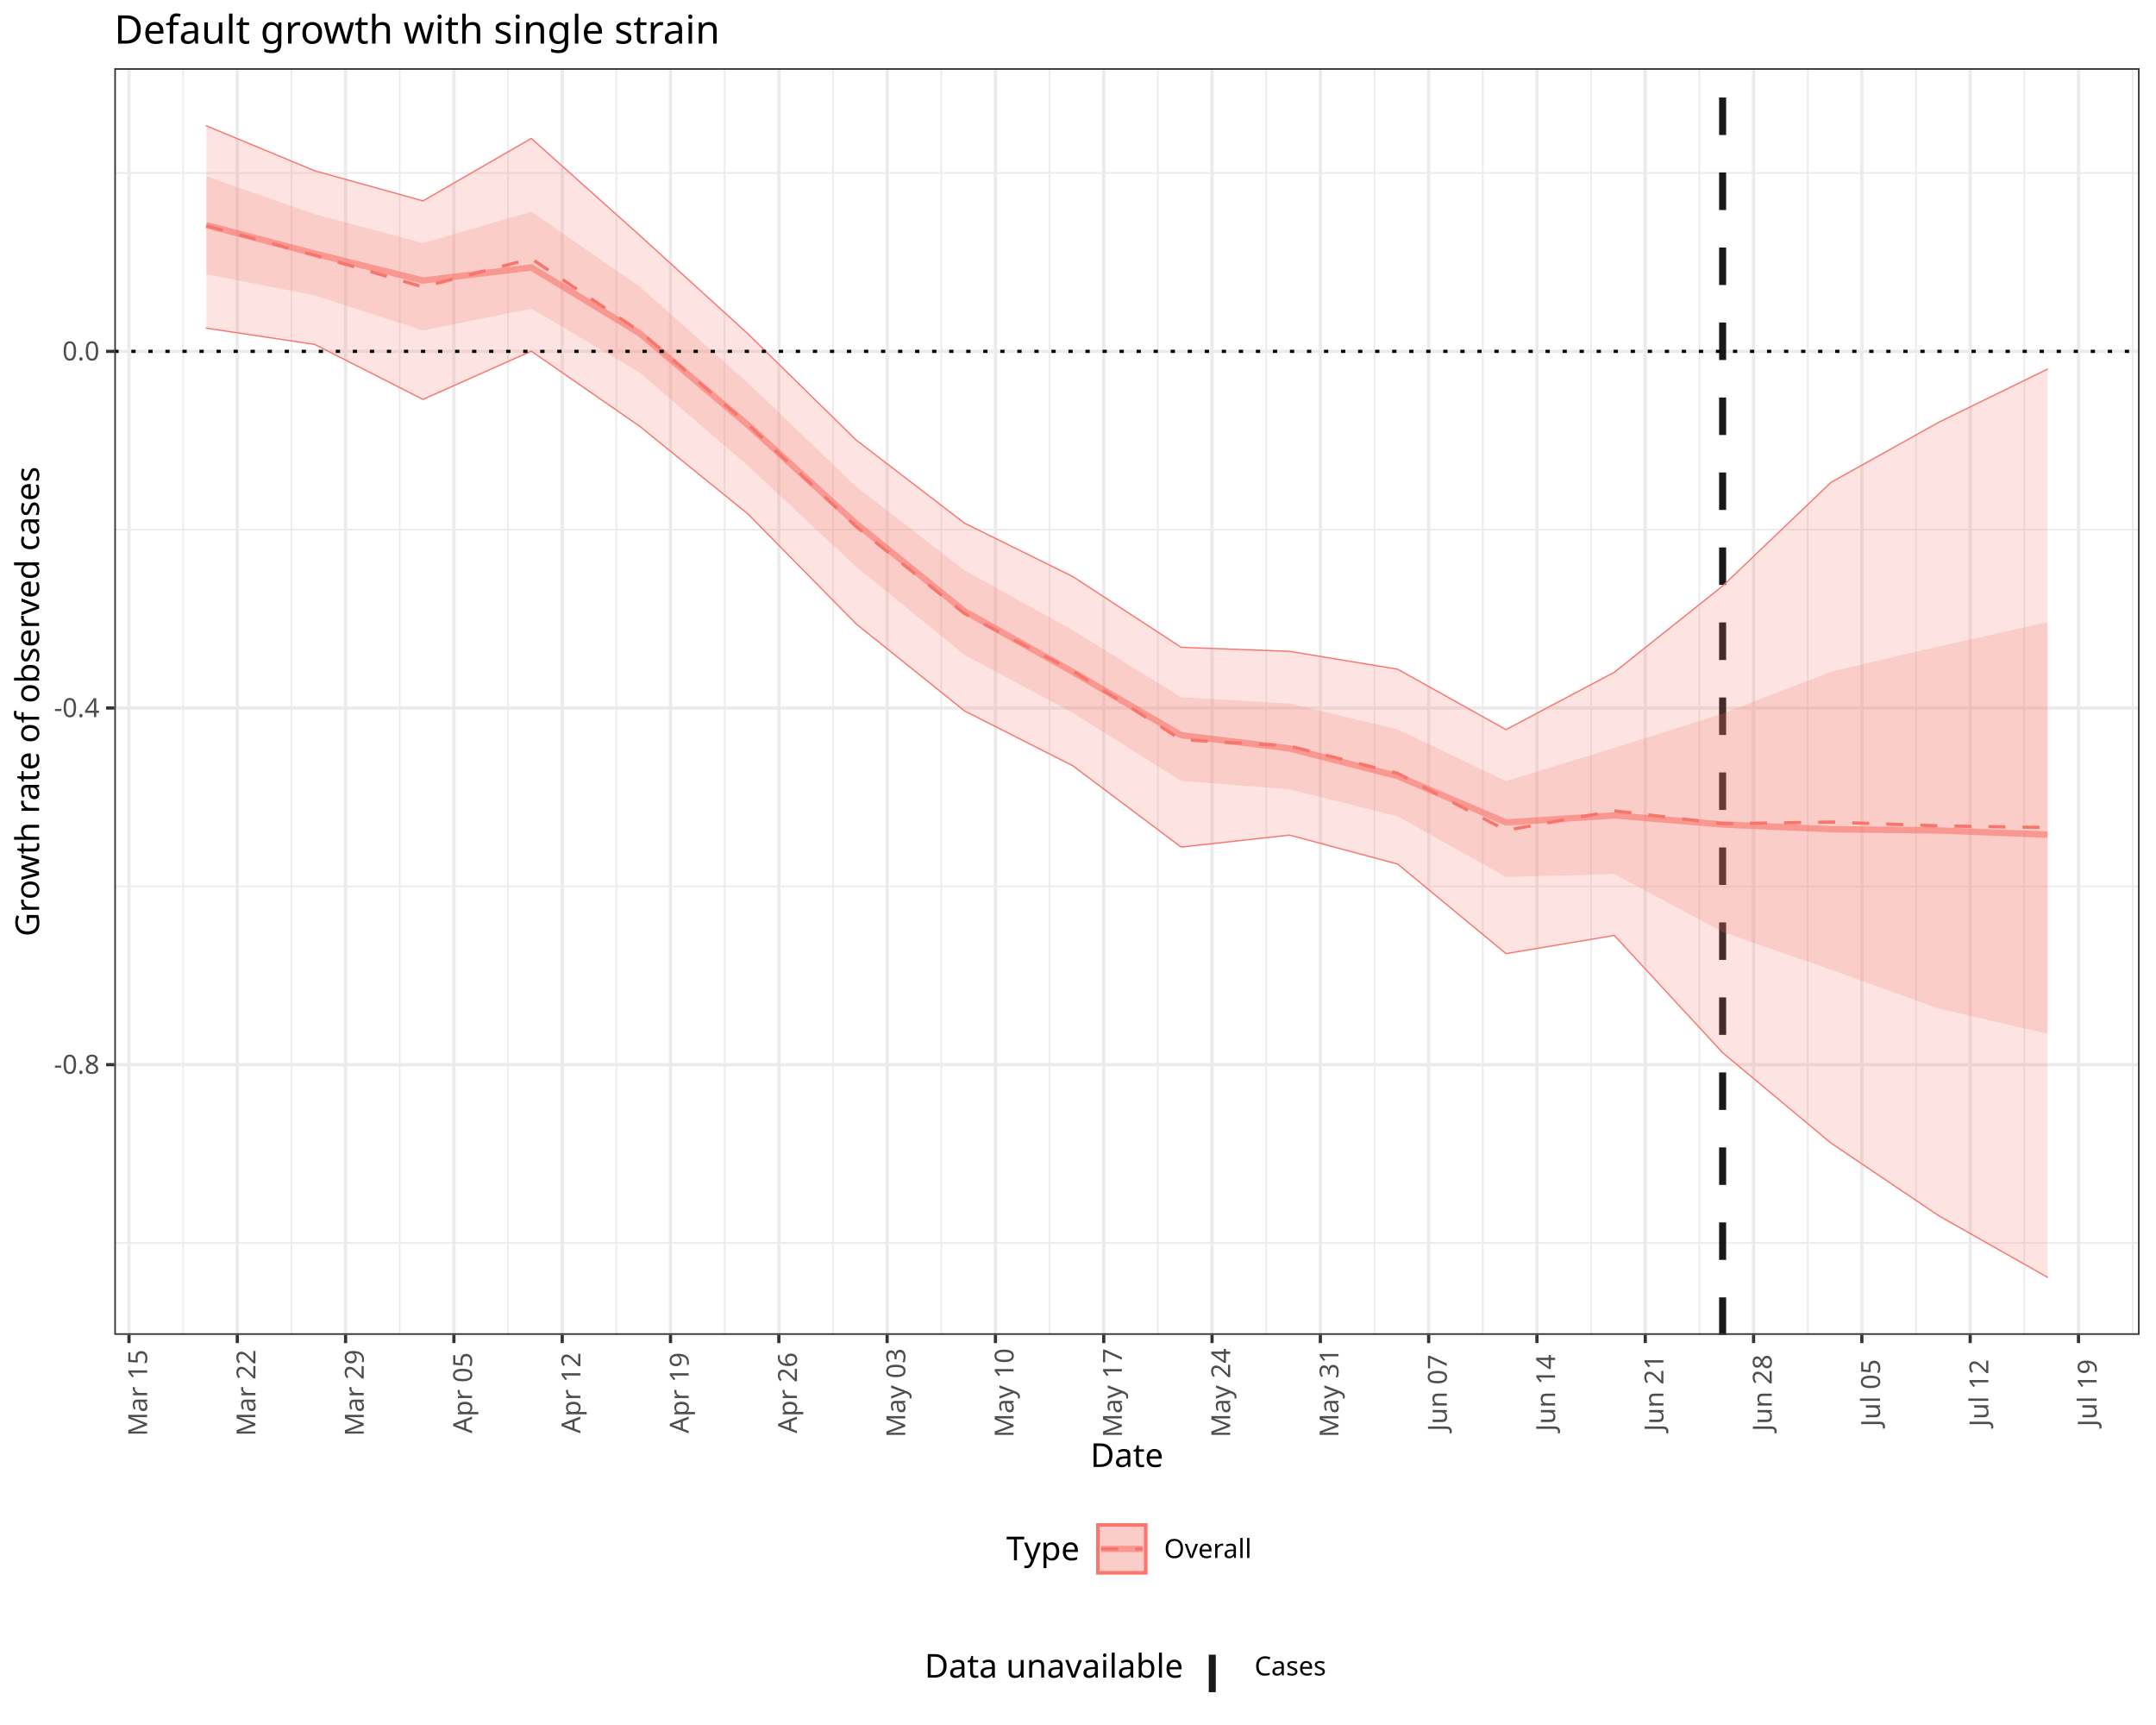
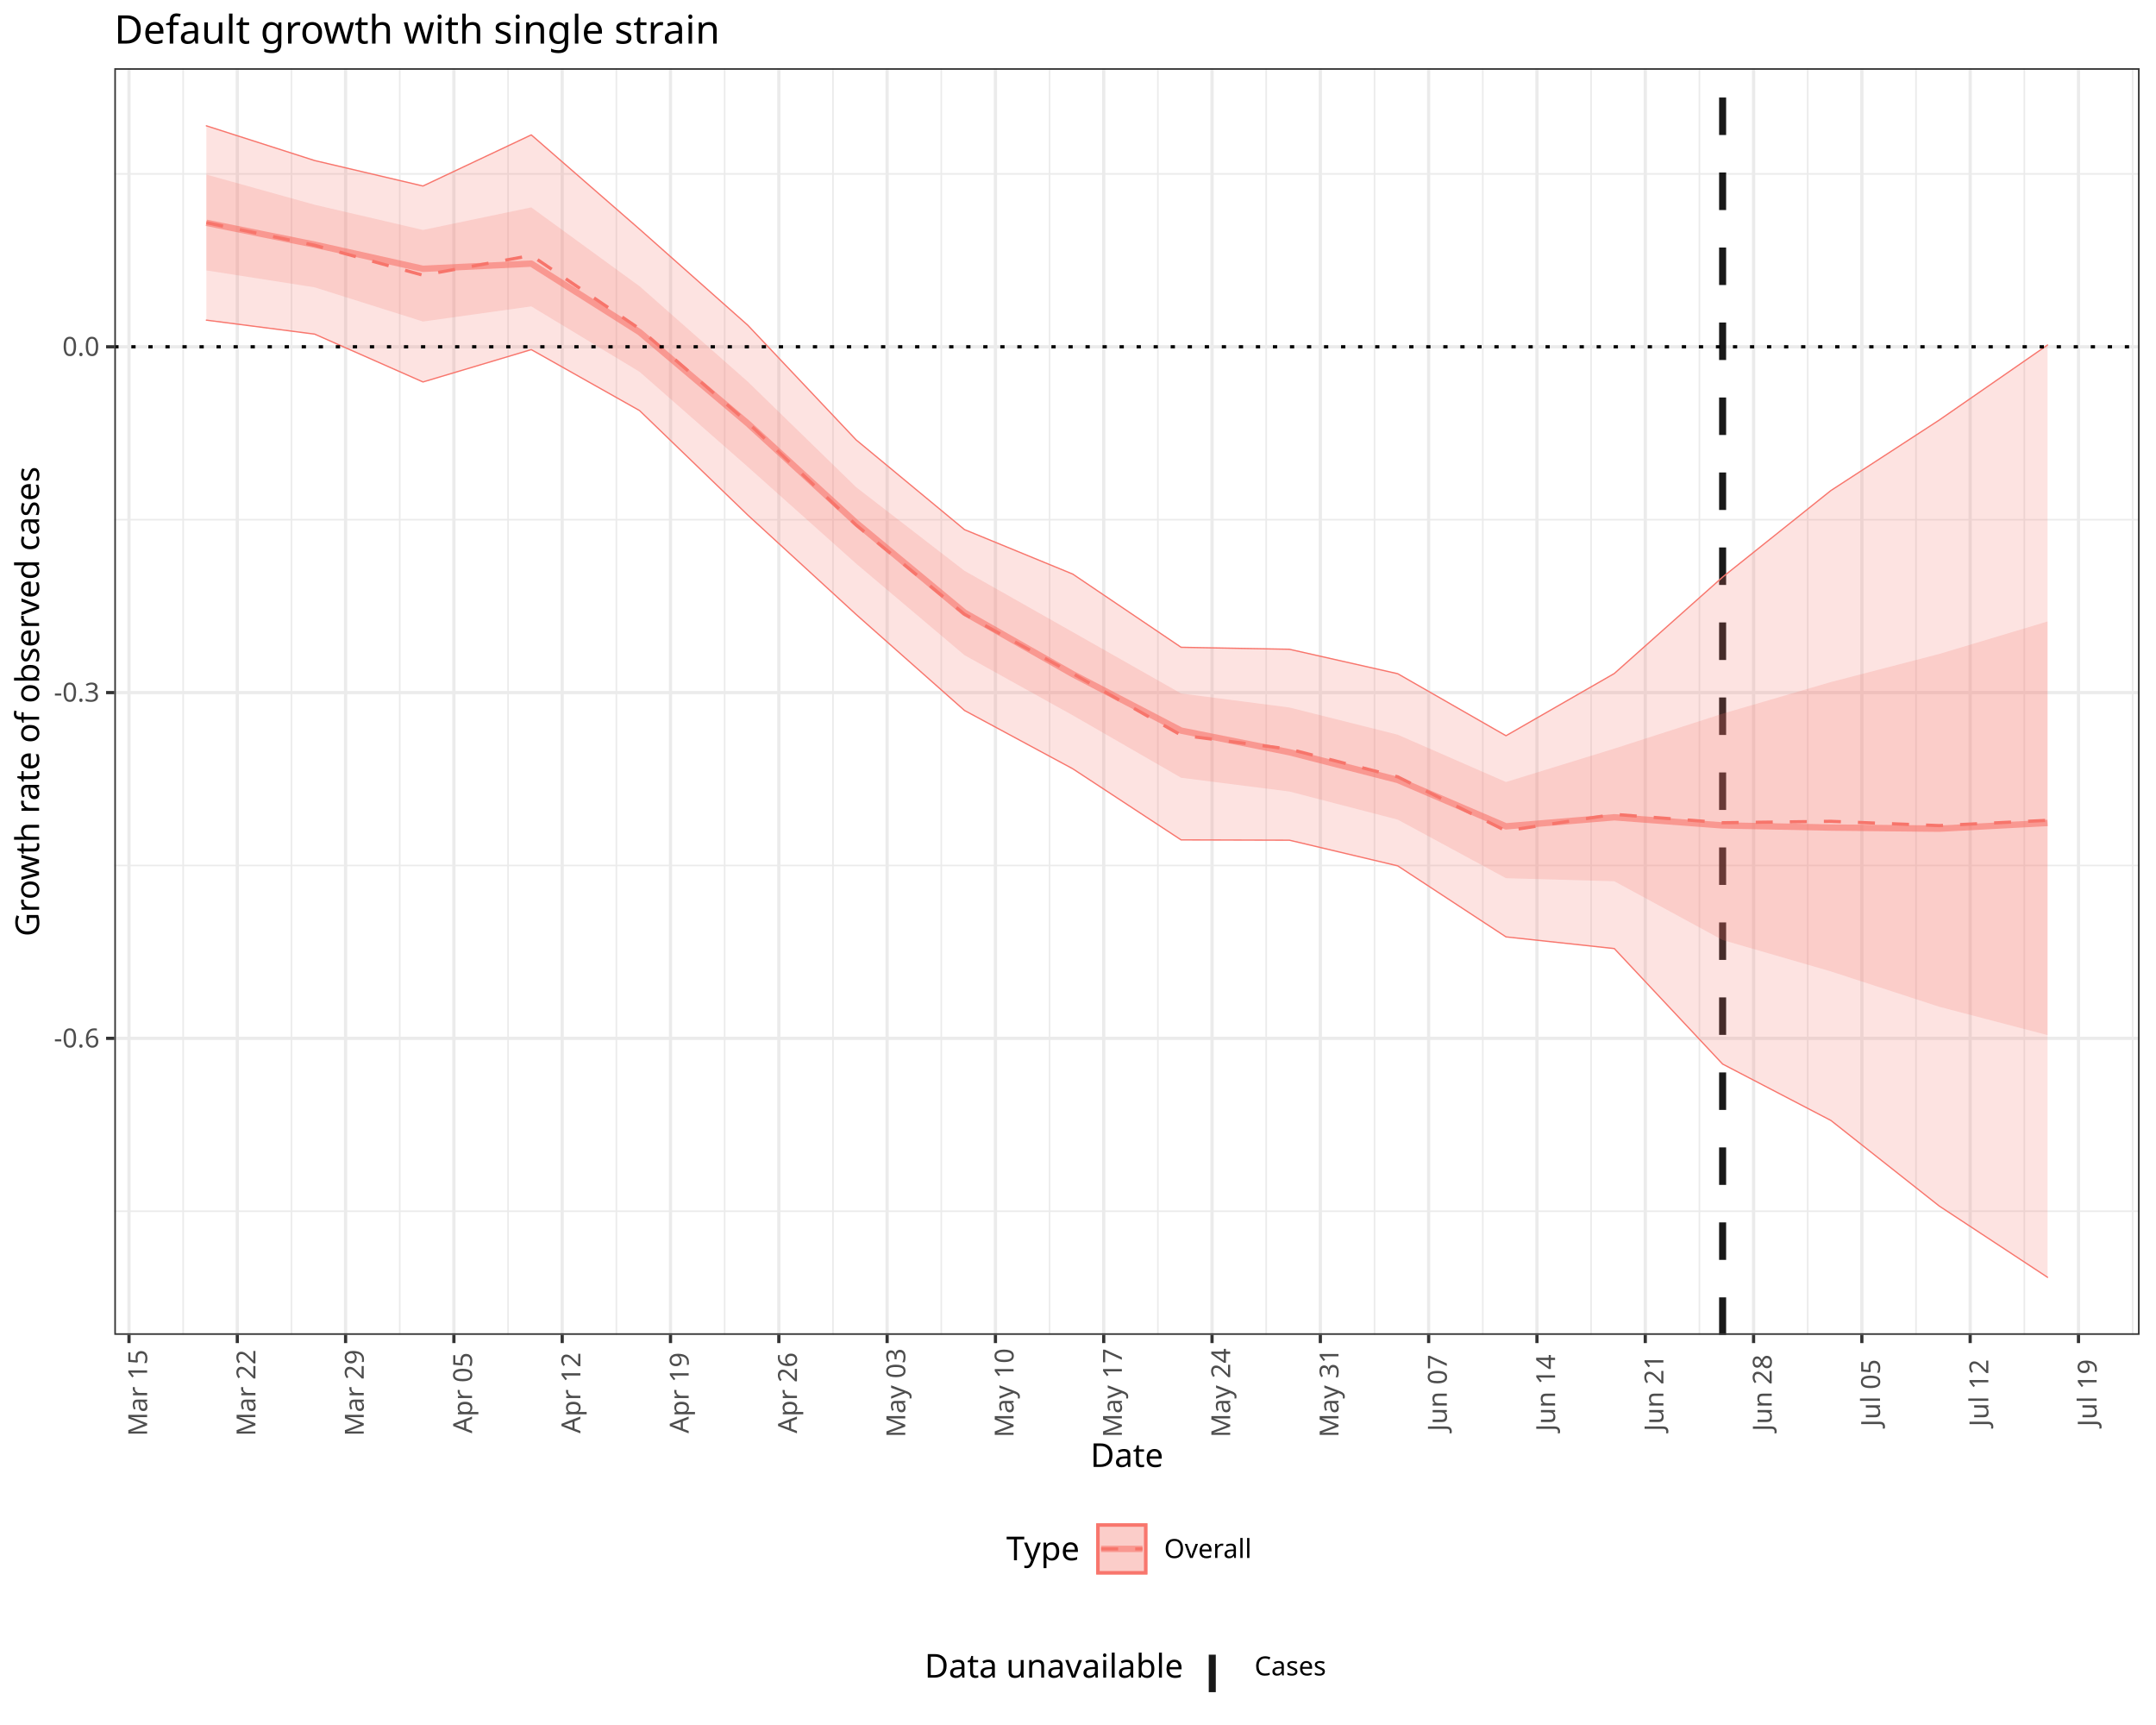
<svg xmlns="http://www.w3.org/2000/svg" class="svglite" data-engine-version="2.0" width="720.00pt" height="576.00pt" viewBox="0 0 720.00 576.00">
  <defs>
    <style type="text/css">
    .svglite line, .svglite polyline, .svglite polygon, .svglite path, .svglite rect, .svglite circle {
      fill: none;
      stroke: #000000;
      stroke-linecap: round;
      stroke-linejoin: round;
      stroke-miterlimit: 10.00;
    }
  </style>
  </defs>
  <rect width="100%" height="100%" style="stroke: none; fill: #FFFFFF;" />
  <defs>
    <clipPath id="cpMC4wMHw3MjAuMDB8MC4wMHw1NzYuMDA=">
      <rect x="0.00" y="0.00" width="720.00" height="576.00" />
    </clipPath>
  </defs>
  <g clip-path="url(#cpMC4wMHw3MjAuMDB8MC4wMHw1NzYuMDA=)">
    <rect x="0.00" y="0.00" width="720.00" height="576.00" style="stroke-width: 1.07; stroke: #FFFFFF; fill: #FFFFFF;" />
  </g>
  <defs>
    <clipPath id="cpMzguMTd8NzE0LjUyfDIyLjc4fDQ0NS43Mw==">
      <rect x="38.17" y="22.78" width="676.35" height="422.95" />
    </clipPath>
  </defs>
  <g clip-path="url(#cpMzguMTd8NzE0LjUyfDIyLjc4fDQ0NS43Mw==)">
    <rect x="38.17" y="22.78" width="676.35" height="422.95" style="stroke-width: 1.07; stroke: none; fill: #FFFFFF;" />
-     <polyline points="38.17,415.05 714.52,415.05 " style="stroke-width: 0.53; stroke: #EBEBEB; stroke-linecap: butt;" />
-     <polyline points="38.17,295.96 714.52,295.96 " style="stroke-width: 0.53; stroke: #EBEBEB; stroke-linecap: butt;" />
-     <polyline points="38.17,176.86 714.52,176.86 " style="stroke-width: 0.53; stroke: #EBEBEB; stroke-linecap: butt;" />
-     <polyline points="38.17,57.77 714.52,57.77 " style="stroke-width: 0.53; stroke: #EBEBEB; stroke-linecap: butt;" />
+     <polyline points="38.17,404.45 714.52,404.45 " style="stroke-width: 0.53; stroke: #EBEBEB; stroke-linecap: butt;" />
+     <polyline points="38.17,288.99 714.52,288.99 " style="stroke-width: 0.53; stroke: #EBEBEB; stroke-linecap: butt;" />
+     <polyline points="38.17,173.53 714.52,173.53 " style="stroke-width: 0.53; stroke: #EBEBEB; stroke-linecap: butt;" />
+     <polyline points="38.17,58.06 714.52,58.06 " style="stroke-width: 0.53; stroke: #EBEBEB; stroke-linecap: butt;" />
    <polyline points="61.16,445.73 61.16,22.78 " style="stroke-width: 0.53; stroke: #EBEBEB; stroke-linecap: butt;" />
    <polyline points="97.33,445.73 97.33,22.78 " style="stroke-width: 0.53; stroke: #EBEBEB; stroke-linecap: butt;" />
    <polyline points="133.50,445.73 133.50,22.78 " style="stroke-width: 0.53; stroke: #EBEBEB; stroke-linecap: butt;" />
    <polyline points="169.67,445.73 169.67,22.78 " style="stroke-width: 0.53; stroke: #EBEBEB; stroke-linecap: butt;" />
    <polyline points="205.84,445.73 205.84,22.78 " style="stroke-width: 0.53; stroke: #EBEBEB; stroke-linecap: butt;" />
    <polyline points="242.00,445.73 242.00,22.78 " style="stroke-width: 0.53; stroke: #EBEBEB; stroke-linecap: butt;" />
    <polyline points="278.17,445.73 278.17,22.78 " style="stroke-width: 0.53; stroke: #EBEBEB; stroke-linecap: butt;" />
    <polyline points="314.34,445.73 314.34,22.78 " style="stroke-width: 0.53; stroke: #EBEBEB; stroke-linecap: butt;" />
    <polyline points="350.51,445.73 350.51,22.78 " style="stroke-width: 0.53; stroke: #EBEBEB; stroke-linecap: butt;" />
    <polyline points="386.68,445.73 386.68,22.78 " style="stroke-width: 0.53; stroke: #EBEBEB; stroke-linecap: butt;" />
    <polyline points="422.85,445.73 422.85,22.78 " style="stroke-width: 0.53; stroke: #EBEBEB; stroke-linecap: butt;" />
    <polyline points="459.02,445.73 459.02,22.78 " style="stroke-width: 0.53; stroke: #EBEBEB; stroke-linecap: butt;" />
    <polyline points="495.18,445.73 495.18,22.78 " style="stroke-width: 0.53; stroke: #EBEBEB; stroke-linecap: butt;" />
    <polyline points="531.35,445.73 531.35,22.78 " style="stroke-width: 0.53; stroke: #EBEBEB; stroke-linecap: butt;" />
    <polyline points="567.52,445.73 567.52,22.78 " style="stroke-width: 0.53; stroke: #EBEBEB; stroke-linecap: butt;" />
    <polyline points="603.69,445.73 603.69,22.78 " style="stroke-width: 0.53; stroke: #EBEBEB; stroke-linecap: butt;" />
    <polyline points="639.86,445.73 639.86,22.78 " style="stroke-width: 0.53; stroke: #EBEBEB; stroke-linecap: butt;" />
    <polyline points="676.03,445.73 676.03,22.78 " style="stroke-width: 0.53; stroke: #EBEBEB; stroke-linecap: butt;" />
    <polyline points="712.20,445.73 712.20,22.78 " style="stroke-width: 0.53; stroke: #EBEBEB; stroke-linecap: butt;" />
-     <polyline points="38.17,355.51 714.52,355.51 " style="stroke-width: 1.07; stroke: #EBEBEB; stroke-linecap: butt;" />
-     <polyline points="38.17,236.41 714.52,236.41 " style="stroke-width: 1.07; stroke: #EBEBEB; stroke-linecap: butt;" />
-     <polyline points="38.17,117.32 714.52,117.32 " style="stroke-width: 1.07; stroke: #EBEBEB; stroke-linecap: butt;" />
+     <polyline points="38.17,346.72 714.52,346.72 " style="stroke-width: 1.07; stroke: #EBEBEB; stroke-linecap: butt;" />
+     <polyline points="38.17,231.26 714.52,231.26 " style="stroke-width: 1.07; stroke: #EBEBEB; stroke-linecap: butt;" />
+     <polyline points="38.17,115.79 714.52,115.79 " style="stroke-width: 1.07; stroke: #EBEBEB; stroke-linecap: butt;" />
    <polyline points="43.08,445.73 43.08,22.78 " style="stroke-width: 1.07; stroke: #EBEBEB; stroke-linecap: butt;" />
    <polyline points="79.25,445.73 79.25,22.78 " style="stroke-width: 1.07; stroke: #EBEBEB; stroke-linecap: butt;" />
    <polyline points="115.41,445.73 115.41,22.78 " style="stroke-width: 1.07; stroke: #EBEBEB; stroke-linecap: butt;" />
    <polyline points="151.58,445.73 151.58,22.78 " style="stroke-width: 1.07; stroke: #EBEBEB; stroke-linecap: butt;" />
    <polyline points="187.75,445.73 187.75,22.78 " style="stroke-width: 1.07; stroke: #EBEBEB; stroke-linecap: butt;" />
    <polyline points="223.92,445.73 223.92,22.78 " style="stroke-width: 1.07; stroke: #EBEBEB; stroke-linecap: butt;" />
    <polyline points="260.09,445.73 260.09,22.78 " style="stroke-width: 1.07; stroke: #EBEBEB; stroke-linecap: butt;" />
    <polyline points="296.26,445.73 296.26,22.78 " style="stroke-width: 1.07; stroke: #EBEBEB; stroke-linecap: butt;" />
    <polyline points="332.43,445.73 332.43,22.78 " style="stroke-width: 1.07; stroke: #EBEBEB; stroke-linecap: butt;" />
    <polyline points="368.59,445.73 368.59,22.78 " style="stroke-width: 1.07; stroke: #EBEBEB; stroke-linecap: butt;" />
    <polyline points="404.76,445.73 404.76,22.78 " style="stroke-width: 1.07; stroke: #EBEBEB; stroke-linecap: butt;" />
    <polyline points="440.93,445.73 440.93,22.78 " style="stroke-width: 1.07; stroke: #EBEBEB; stroke-linecap: butt;" />
    <polyline points="477.10,445.73 477.10,22.78 " style="stroke-width: 1.07; stroke: #EBEBEB; stroke-linecap: butt;" />
    <polyline points="513.27,445.73 513.27,22.78 " style="stroke-width: 1.07; stroke: #EBEBEB; stroke-linecap: butt;" />
    <polyline points="549.44,445.73 549.44,22.78 " style="stroke-width: 1.07; stroke: #EBEBEB; stroke-linecap: butt;" />
    <polyline points="585.61,445.73 585.61,22.78 " style="stroke-width: 1.07; stroke: #EBEBEB; stroke-linecap: butt;" />
    <polyline points="621.77,445.73 621.77,22.78 " style="stroke-width: 1.07; stroke: #EBEBEB; stroke-linecap: butt;" />
    <polyline points="657.94,445.73 657.94,22.78 " style="stroke-width: 1.07; stroke: #EBEBEB; stroke-linecap: butt;" />
    <polyline points="694.11,445.73 694.11,22.78 " style="stroke-width: 1.07; stroke: #EBEBEB; stroke-linecap: butt;" />
    <line x1="575.27" y1="445.73" x2="575.27" y2="22.78" style="stroke-width: 2.35; stroke: #000000; stroke-opacity: 0.90; stroke-dasharray: 12.52,12.52; stroke-linecap: butt;" />
-     <polyline points="68.91,75.18 105.08,84.67 141.25,93.66 177.42,89.31 213.59,111.28 249.75,141.90 285.92,174.83 322.09,204.08 358.26,224.37 394.43,245.48 430.60,249.92 466.77,259.17 502.93,274.62 539.10,272.27 575.27,275.32 611.44,276.89 647.61,277.31 683.78,278.70 " style="stroke-width: 2.13; stroke: #F8766D; stroke-opacity: 0.60; stroke-linecap: butt;" />
-     <polyline points="68.91,75.37 105.08,85.23 141.25,95.82 177.42,86.37 213.59,110.62 249.75,141.71 285.92,175.81 322.09,204.87 358.26,224.04 394.43,246.96 430.60,249.11 466.77,258.24 502.93,277.26 539.10,270.76 575.27,275.05 611.44,274.50 647.61,275.78 683.78,276.32 " style="stroke-width: 1.07; stroke: #F8766D; stroke-dasharray: 5.69,5.69; stroke-linecap: butt;" />
-     <polygon points="68.91,42.01 105.08,57.02 141.25,67.07 177.42,46.22 213.59,78.55 249.75,111.45 285.92,146.94 322.09,174.67 358.26,192.52 394.43,216.14 430.60,217.48 466.77,223.46 502.93,243.63 539.10,224.47 575.27,195.67 611.44,161.08 647.61,140.91 683.78,123.24 683.78,426.51 647.61,406.06 611.44,381.68 575.27,351.51 539.10,312.35 502.93,318.43 466.77,288.53 430.60,278.85 394.43,282.85 358.26,255.70 322.09,237.38 285.92,208.33 249.75,171.61 213.59,142.32 177.42,117.25 141.25,133.37 105.08,115.01 68.91,109.58 " style="stroke-width: 0.00; stroke: none; fill: #F8766D; fill-opacity: 0.20;" />
-     <polyline points="68.91,42.01 105.08,57.02 141.25,67.07 177.42,46.22 213.59,78.55 249.75,111.45 285.92,146.94 322.09,174.67 358.26,192.52 394.43,216.14 430.60,217.48 466.77,223.46 502.93,243.63 539.10,224.47 575.27,195.67 611.44,161.08 647.61,140.91 683.78,123.24 " style="stroke-width: 0.43; stroke: #F8766D;" />
-     <polyline points="683.78,426.51 647.61,406.06 611.44,381.68 575.27,351.51 539.10,312.35 502.93,318.43 466.77,288.53 430.60,278.85 394.43,282.85 358.26,255.70 322.09,237.38 285.92,208.33 249.75,171.61 213.59,142.32 177.42,117.25 141.25,133.37 105.08,115.01 68.91,109.58 " style="stroke-width: 0.43; stroke: #F8766D;" />
-     <polygon points="68.91,58.86 105.08,71.54 141.25,81.19 177.42,70.69 213.59,95.69 249.75,127.87 285.92,162.52 322.09,190.44 358.26,210.46 394.43,232.81 430.60,234.92 466.77,243.53 502.93,260.84 539.10,249.75 575.27,238.29 611.44,224.30 647.61,215.84 683.78,207.77 683.78,345.18 647.61,336.84 611.44,323.79 575.27,311.18 539.10,291.87 502.93,292.84 466.77,272.57 430.60,263.54 394.43,260.76 358.26,238.02 322.09,218.68 285.92,189.24 249.75,155.51 213.59,124.36 177.42,103.03 141.25,110.32 105.08,98.62 68.91,91.53 " style="stroke-width: 0.00; stroke: none; fill: #F8766D; fill-opacity: 0.20;" />
-     <polyline points="68.91,58.86 105.08,71.54 141.25,81.19 177.42,70.69 213.59,95.69 249.75,127.87 285.92,162.52 322.09,190.44 358.26,210.46 394.43,232.81 430.60,234.92 466.77,243.53 502.93,260.84 539.10,249.75 575.27,238.29 611.44,224.30 647.61,215.84 683.78,207.77 " style="stroke-width: 1.07; stroke: none;" />
-     <polyline points="683.78,345.18 647.61,336.84 611.44,323.79 575.27,311.18 539.10,291.87 502.93,292.84 466.77,272.57 430.60,263.54 394.43,260.76 358.26,238.02 322.09,218.68 285.92,189.24 249.75,155.51 213.59,124.36 177.42,103.03 141.25,110.32 105.08,98.62 68.91,91.53 " style="stroke-width: 1.07; stroke: none;" />
-     <line x1="38.17" y1="117.32" x2="714.52" y2="117.32" style="stroke-width: 1.07; stroke-dasharray: 1.42,4.27; stroke-linecap: butt;" />
+     <polyline points="68.91,74.40 105.08,81.69 141.25,89.76 177.42,88.02 213.59,110.90 249.75,141.42 285.92,174.57 322.09,204.55 358.26,225.11 394.43,243.96 430.60,251.18 466.77,260.44 502.93,275.93 539.10,272.90 575.27,275.62 611.44,276.33 647.61,276.71 683.78,274.80 " style="stroke-width: 2.13; stroke: #F8766D; stroke-opacity: 0.60; stroke-linecap: butt;" />
+     <polyline points="68.91,74.35 105.08,81.89 141.25,91.90 177.42,85.29 213.59,109.81 249.75,141.15 285.92,175.32 322.09,205.10 358.26,224.93 394.43,245.47 430.60,250.15 466.77,259.40 502.93,277.43 539.10,271.92 575.27,274.72 611.44,274.25 647.61,275.68 683.78,273.92 " style="stroke-width: 1.07; stroke: #F8766D; stroke-dasharray: 5.69,5.69; stroke-linecap: butt;" />
+     <polygon points="68.91,42.01 105.08,53.61 141.25,62.11 177.42,45.04 213.59,76.54 249.75,108.62 285.92,146.90 322.09,176.84 358.26,191.70 394.43,216.14 430.60,216.80 466.77,224.96 502.93,245.67 539.10,224.89 575.27,192.69 611.44,163.79 647.61,140.26 683.78,115.20 683.78,426.51 647.61,402.71 611.44,374.14 575.27,355.30 539.10,316.74 502.93,312.84 466.77,289.12 430.60,280.55 394.43,280.45 358.26,256.71 322.09,237.23 285.92,205.19 249.75,172.01 213.59,137.10 177.42,116.74 141.25,127.54 105.08,111.57 68.91,106.90 " style="stroke-width: 0.00; stroke: none; fill: #F8766D; fill-opacity: 0.20;" />
+     <polyline points="68.91,42.01 105.08,53.61 141.25,62.11 177.42,45.04 213.59,76.54 249.75,108.62 285.92,146.90 322.09,176.84 358.26,191.70 394.43,216.14 430.60,216.80 466.77,224.96 502.93,245.67 539.10,224.89 575.27,192.69 611.44,163.79 647.61,140.26 683.78,115.20 " style="stroke-width: 0.43; stroke: #F8766D;" />
+     <polyline points="683.78,426.51 647.61,402.71 611.44,374.14 575.27,355.30 539.10,316.74 502.93,312.84 466.77,289.12 430.60,280.55 394.43,280.45 358.26,256.71 322.09,237.23 285.92,205.19 249.75,172.01 213.59,137.10 177.42,116.74 141.25,127.54 105.08,111.57 68.91,106.90 " style="stroke-width: 0.43; stroke: #F8766D;" />
+     <polygon points="68.91,58.29 105.08,68.37 141.25,76.79 177.42,69.25 213.59,95.59 249.75,127.47 285.92,162.69 322.09,190.60 358.26,211.07 394.43,231.57 430.60,236.24 466.77,245.33 502.93,261.13 539.10,249.97 575.27,238.31 611.44,227.74 647.61,218.37 683.78,207.52 683.78,345.63 647.61,336.17 611.44,324.37 575.27,313.89 539.10,294.26 502.93,293.24 466.77,273.68 430.60,264.30 394.43,259.70 358.26,238.86 322.09,218.77 285.92,188.21 249.75,155.90 213.59,124.15 177.42,102.30 141.25,107.36 105.08,95.94 68.91,90.29 " style="stroke-width: 0.00; stroke: none; fill: #F8766D; fill-opacity: 0.20;" />
+     <polyline points="68.91,58.29 105.08,68.37 141.25,76.79 177.42,69.25 213.59,95.59 249.75,127.47 285.92,162.69 322.09,190.60 358.26,211.07 394.43,231.57 430.60,236.24 466.77,245.33 502.93,261.13 539.10,249.97 575.27,238.31 611.44,227.74 647.61,218.37 683.78,207.52 " style="stroke-width: 1.07; stroke: none;" />
+     <polyline points="683.78,345.63 647.61,336.17 611.44,324.37 575.27,313.89 539.10,294.26 502.93,293.24 466.77,273.68 430.60,264.30 394.43,259.70 358.26,238.86 322.09,218.77 285.92,188.21 249.75,155.90 213.59,124.15 177.42,102.30 141.25,107.36 105.08,95.94 68.91,90.29 " style="stroke-width: 1.07; stroke: none;" />
+     <line x1="38.17" y1="115.79" x2="714.52" y2="115.79" style="stroke-width: 1.07; stroke-dasharray: 1.42,4.27; stroke-linecap: butt;" />
    <rect x="38.17" y="22.78" width="676.35" height="422.95" style="stroke-width: 1.07; stroke: #333333;" />
  </g>
  <g clip-path="url(#cpMC4wMHw3MjAuMDB8MC4wMHw1NzYuMDA=)">
-     <text x="33.24" y="358.53" text-anchor="end" style="font-size: 8.80px; fill: #4D4D4D; font-family: sans;" textLength="15.16px" lengthAdjust="spacingAndGlyphs">-0.8</text>
-     <text x="33.24" y="239.44" text-anchor="end" style="font-size: 8.80px; fill: #4D4D4D; font-family: sans;" textLength="15.16px" lengthAdjust="spacingAndGlyphs">-0.4</text>
-     <text x="33.24" y="120.34" text-anchor="end" style="font-size: 8.80px; fill: #4D4D4D; font-family: sans;" textLength="12.23px" lengthAdjust="spacingAndGlyphs">0.0</text>
-     <polyline points="35.43,355.51 38.17,355.51 " style="stroke-width: 1.07; stroke: #333333; stroke-linecap: butt;" />
-     <polyline points="35.43,236.41 38.17,236.41 " style="stroke-width: 1.07; stroke: #333333; stroke-linecap: butt;" />
-     <polyline points="35.43,117.32 38.17,117.32 " style="stroke-width: 1.07; stroke: #333333; stroke-linecap: butt;" />
+     <text x="33.24" y="349.75" text-anchor="end" style="font-size: 8.80px; fill: #4D4D4D; font-family: sans;" textLength="15.16px" lengthAdjust="spacingAndGlyphs">-0.6</text>
+     <text x="33.24" y="234.28" text-anchor="end" style="font-size: 8.80px; fill: #4D4D4D; font-family: sans;" textLength="15.16px" lengthAdjust="spacingAndGlyphs">-0.3</text>
+     <text x="33.24" y="118.82" text-anchor="end" style="font-size: 8.80px; fill: #4D4D4D; font-family: sans;" textLength="12.23px" lengthAdjust="spacingAndGlyphs">0.0</text>
+     <polyline points="35.43,346.72 38.17,346.72 " style="stroke-width: 1.07; stroke: #333333; stroke-linecap: butt;" />
+     <polyline points="35.43,231.26 38.17,231.26 " style="stroke-width: 1.07; stroke: #333333; stroke-linecap: butt;" />
+     <polyline points="35.43,115.79 38.17,115.79 " style="stroke-width: 1.07; stroke: #333333; stroke-linecap: butt;" />
    <polyline points="43.08,448.47 43.08,445.73 " style="stroke-width: 1.07; stroke: #333333; stroke-linecap: butt;" />
    <polyline points="79.25,448.47 79.25,445.73 " style="stroke-width: 1.07; stroke: #333333; stroke-linecap: butt;" />
    <polyline points="115.41,448.47 115.41,445.73 " style="stroke-width: 1.07; stroke: #333333; stroke-linecap: butt;" />
    <polyline points="151.58,448.47 151.58,445.73 " style="stroke-width: 1.07; stroke: #333333; stroke-linecap: butt;" />
    <polyline points="187.75,448.47 187.75,445.73 " style="stroke-width: 1.07; stroke: #333333; stroke-linecap: butt;" />
    <polyline points="223.92,448.47 223.92,445.73 " style="stroke-width: 1.07; stroke: #333333; stroke-linecap: butt;" />
    <polyline points="260.09,448.47 260.09,445.73 " style="stroke-width: 1.07; stroke: #333333; stroke-linecap: butt;" />
    <polyline points="296.26,448.47 296.26,445.73 " style="stroke-width: 1.07; stroke: #333333; stroke-linecap: butt;" />
    <polyline points="332.43,448.47 332.43,445.73 " style="stroke-width: 1.07; stroke: #333333; stroke-linecap: butt;" />
    <polyline points="368.59,448.47 368.59,445.73 " style="stroke-width: 1.07; stroke: #333333; stroke-linecap: butt;" />
    <polyline points="404.76,448.47 404.76,445.73 " style="stroke-width: 1.07; stroke: #333333; stroke-linecap: butt;" />
    <polyline points="440.93,448.47 440.93,445.73 " style="stroke-width: 1.07; stroke: #333333; stroke-linecap: butt;" />
    <polyline points="477.10,448.47 477.10,445.73 " style="stroke-width: 1.07; stroke: #333333; stroke-linecap: butt;" />
    <polyline points="513.27,448.47 513.27,445.73 " style="stroke-width: 1.07; stroke: #333333; stroke-linecap: butt;" />
    <polyline points="549.44,448.47 549.44,445.73 " style="stroke-width: 1.07; stroke: #333333; stroke-linecap: butt;" />
    <polyline points="585.61,448.47 585.61,445.73 " style="stroke-width: 1.07; stroke: #333333; stroke-linecap: butt;" />
    <polyline points="621.77,448.47 621.77,445.73 " style="stroke-width: 1.07; stroke: #333333; stroke-linecap: butt;" />
    <polyline points="657.94,448.47 657.94,445.73 " style="stroke-width: 1.07; stroke: #333333; stroke-linecap: butt;" />
    <polyline points="694.11,448.47 694.11,445.73 " style="stroke-width: 1.07; stroke: #333333; stroke-linecap: butt;" />
    <text transform="translate(49.13,465.10) rotate(-90)" text-anchor="middle" style="font-size: 8.80px; fill: #4D4D4D; font-family: sans;" textLength="27.39px" lengthAdjust="spacingAndGlyphs">Mar 15</text>
    <text transform="translate(85.30,465.10) rotate(-90)" text-anchor="middle" style="font-size: 8.80px; fill: #4D4D4D; font-family: sans;" textLength="27.39px" lengthAdjust="spacingAndGlyphs">Mar 22</text>
    <text transform="translate(121.47,465.10) rotate(-90)" text-anchor="middle" style="font-size: 8.80px; fill: #4D4D4D; font-family: sans;" textLength="27.39px" lengthAdjust="spacingAndGlyphs">Mar 29</text>
    <text transform="translate(157.64,465.10) rotate(-90)" text-anchor="middle" style="font-size: 8.80px; fill: #4D4D4D; font-family: sans;" textLength="25.93px" lengthAdjust="spacingAndGlyphs">Apr 05</text>
    <text transform="translate(193.81,465.10) rotate(-90)" text-anchor="middle" style="font-size: 8.80px; fill: #4D4D4D; font-family: sans;" textLength="25.93px" lengthAdjust="spacingAndGlyphs">Apr 12</text>
    <text transform="translate(229.98,465.10) rotate(-90)" text-anchor="middle" style="font-size: 8.80px; fill: #4D4D4D; font-family: sans;" textLength="25.93px" lengthAdjust="spacingAndGlyphs">Apr 19</text>
    <text transform="translate(266.14,465.10) rotate(-90)" text-anchor="middle" style="font-size: 8.80px; fill: #4D4D4D; font-family: sans;" textLength="25.93px" lengthAdjust="spacingAndGlyphs">Apr 26</text>
    <text transform="translate(302.31,465.10) rotate(-90)" text-anchor="middle" style="font-size: 8.80px; fill: #4D4D4D; font-family: sans;" textLength="28.87px" lengthAdjust="spacingAndGlyphs">May 03</text>
    <text transform="translate(338.48,465.10) rotate(-90)" text-anchor="middle" style="font-size: 8.80px; fill: #4D4D4D; font-family: sans;" textLength="28.87px" lengthAdjust="spacingAndGlyphs">May 10</text>
    <text transform="translate(374.65,465.10) rotate(-90)" text-anchor="middle" style="font-size: 8.80px; fill: #4D4D4D; font-family: sans;" textLength="28.87px" lengthAdjust="spacingAndGlyphs">May 17</text>
    <text transform="translate(410.82,465.10) rotate(-90)" text-anchor="middle" style="font-size: 8.80px; fill: #4D4D4D; font-family: sans;" textLength="28.87px" lengthAdjust="spacingAndGlyphs">May 24</text>
    <text transform="translate(446.99,465.10) rotate(-90)" text-anchor="middle" style="font-size: 8.80px; fill: #4D4D4D; font-family: sans;" textLength="28.87px" lengthAdjust="spacingAndGlyphs">May 31</text>
    <text transform="translate(483.16,465.10) rotate(-90)" text-anchor="middle" style="font-size: 8.80px; fill: #4D4D4D; font-family: sans;" textLength="26.43px" lengthAdjust="spacingAndGlyphs">Jun 07</text>
    <text transform="translate(519.32,465.10) rotate(-90)" text-anchor="middle" style="font-size: 8.80px; fill: #4D4D4D; font-family: sans;" textLength="26.43px" lengthAdjust="spacingAndGlyphs">Jun 14</text>
    <text transform="translate(555.49,465.10) rotate(-90)" text-anchor="middle" style="font-size: 8.80px; fill: #4D4D4D; font-family: sans;" textLength="26.43px" lengthAdjust="spacingAndGlyphs">Jun 21</text>
    <text transform="translate(591.66,465.10) rotate(-90)" text-anchor="middle" style="font-size: 8.80px; fill: #4D4D4D; font-family: sans;" textLength="26.43px" lengthAdjust="spacingAndGlyphs">Jun 28</text>
    <text transform="translate(627.83,465.10) rotate(-90)" text-anchor="middle" style="font-size: 8.80px; fill: #4D4D4D; font-family: sans;" textLength="23.49px" lengthAdjust="spacingAndGlyphs">Jul 05</text>
    <text transform="translate(664.00,465.10) rotate(-90)" text-anchor="middle" style="font-size: 8.80px; fill: #4D4D4D; font-family: sans;" textLength="23.49px" lengthAdjust="spacingAndGlyphs">Jul 12</text>
    <text transform="translate(700.17,465.10) rotate(-90)" text-anchor="middle" style="font-size: 8.80px; fill: #4D4D4D; font-family: sans;" textLength="23.49px" lengthAdjust="spacingAndGlyphs">Jul 19</text>
    <text x="376.34" y="489.84" text-anchor="middle" style="font-size: 11.00px; font-family: sans;" textLength="23.24px" lengthAdjust="spacingAndGlyphs">Date</text>
    <text transform="translate(13.05,234.26) rotate(-90)" text-anchor="middle" style="font-size: 11.00px; font-family: sans;" textLength="149.83px" lengthAdjust="spacingAndGlyphs">Growth rate of observed cases</text>
    <rect x="330.58" y="503.08" width="91.54" height="28.24" style="stroke-width: 1.07; stroke: none; fill: #FFFFFF;" />
    <text x="336.06" y="520.99" style="font-size: 11.00px; font-family: sans;" textLength="24.46px" lengthAdjust="spacingAndGlyphs">Type</text>
    <rect x="366.00" y="508.56" width="17.28" height="17.28" style="stroke-width: 1.07; stroke: none; fill: #FFFFFF;" />
    <line x1="367.72" y1="517.20" x2="381.55" y2="517.20" style="stroke-width: 2.13; stroke: #F8766D; stroke-opacity: 0.60; stroke-linecap: butt;" />
    <line x1="367.72" y1="517.20" x2="381.55" y2="517.20" style="stroke-width: 1.07; stroke: #F8766D; stroke-dasharray: 5.69,5.69; stroke-linecap: butt;" />
    <rect x="366.28" y="508.85" width="16.71" height="16.71" style="stroke-width: 0.43; stroke: #F8766D; stroke-linecap: square; stroke-linejoin: miter; fill: #F8766D; fill-opacity: 0.20;" />
    <rect x="366.70" y="509.27" width="15.86" height="15.86" style="stroke-width: 1.07; stroke: #F8766D; stroke-linecap: square; stroke-linejoin: miter; fill: #F8766D; fill-opacity: 0.20;" />
    <text x="388.75" y="520.23" style="font-size: 8.80px; font-family: sans;" textLength="27.88px" lengthAdjust="spacingAndGlyphs">Overall</text>
    <rect x="303.29" y="542.28" width="146.10" height="28.24" style="stroke-width: 1.07; stroke: none; fill: #FFFFFF;" />
    <text x="308.77" y="560.19" style="font-size: 11.00px; font-family: sans;" textLength="81.95px" lengthAdjust="spacingAndGlyphs">Data unavailable</text>
    <rect x="396.20" y="547.76" width="17.28" height="17.28" style="stroke-width: 1.07; stroke: none; fill: #FFFFFF;" />
    <line x1="404.84" y1="565.04" x2="404.84" y2="547.76" style="stroke-width: 2.35; stroke: #000000; stroke-opacity: 0.90; stroke-dasharray: 12.52,12.52; stroke-linecap: butt;" />
    <text x="418.96" y="559.43" style="font-size: 8.80px; font-family: sans;" textLength="24.95px" lengthAdjust="spacingAndGlyphs">Cases</text>
    <text x="38.17" y="14.56" style="font-size: 13.20px; font-family: sans;" textLength="186.37px" lengthAdjust="spacingAndGlyphs">Default growth with single strain</text>
  </g>
</svg>
